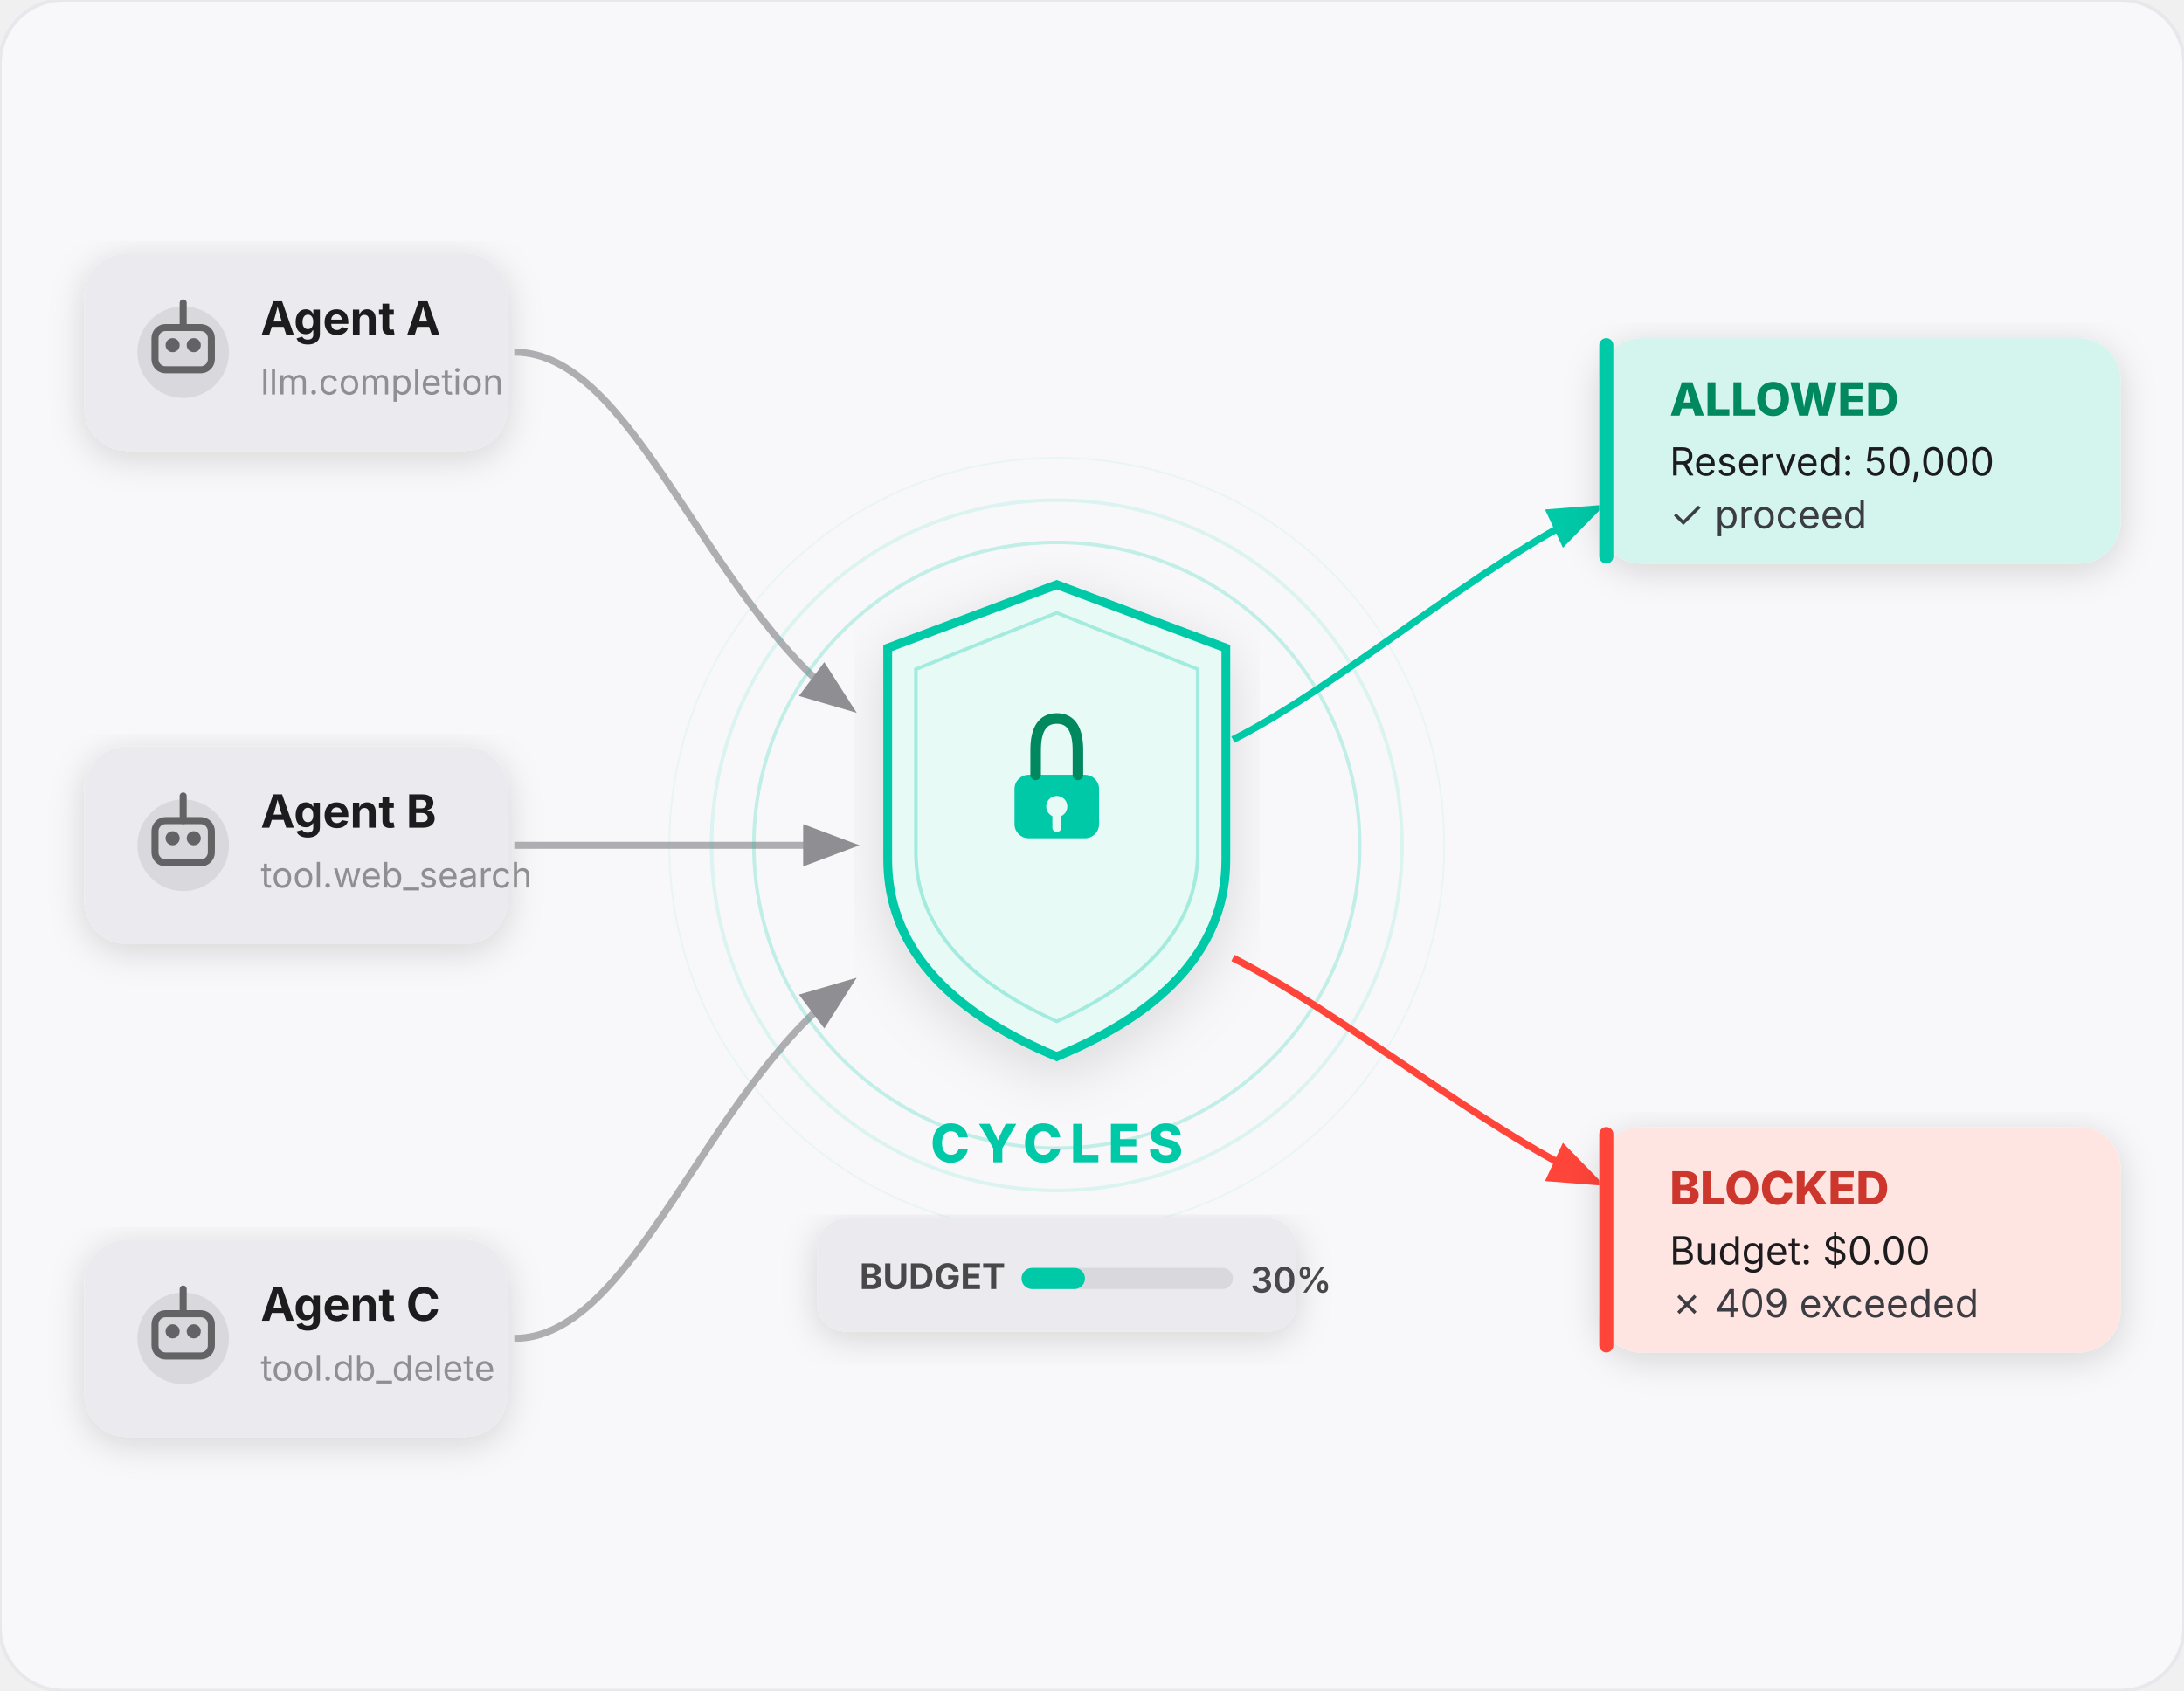
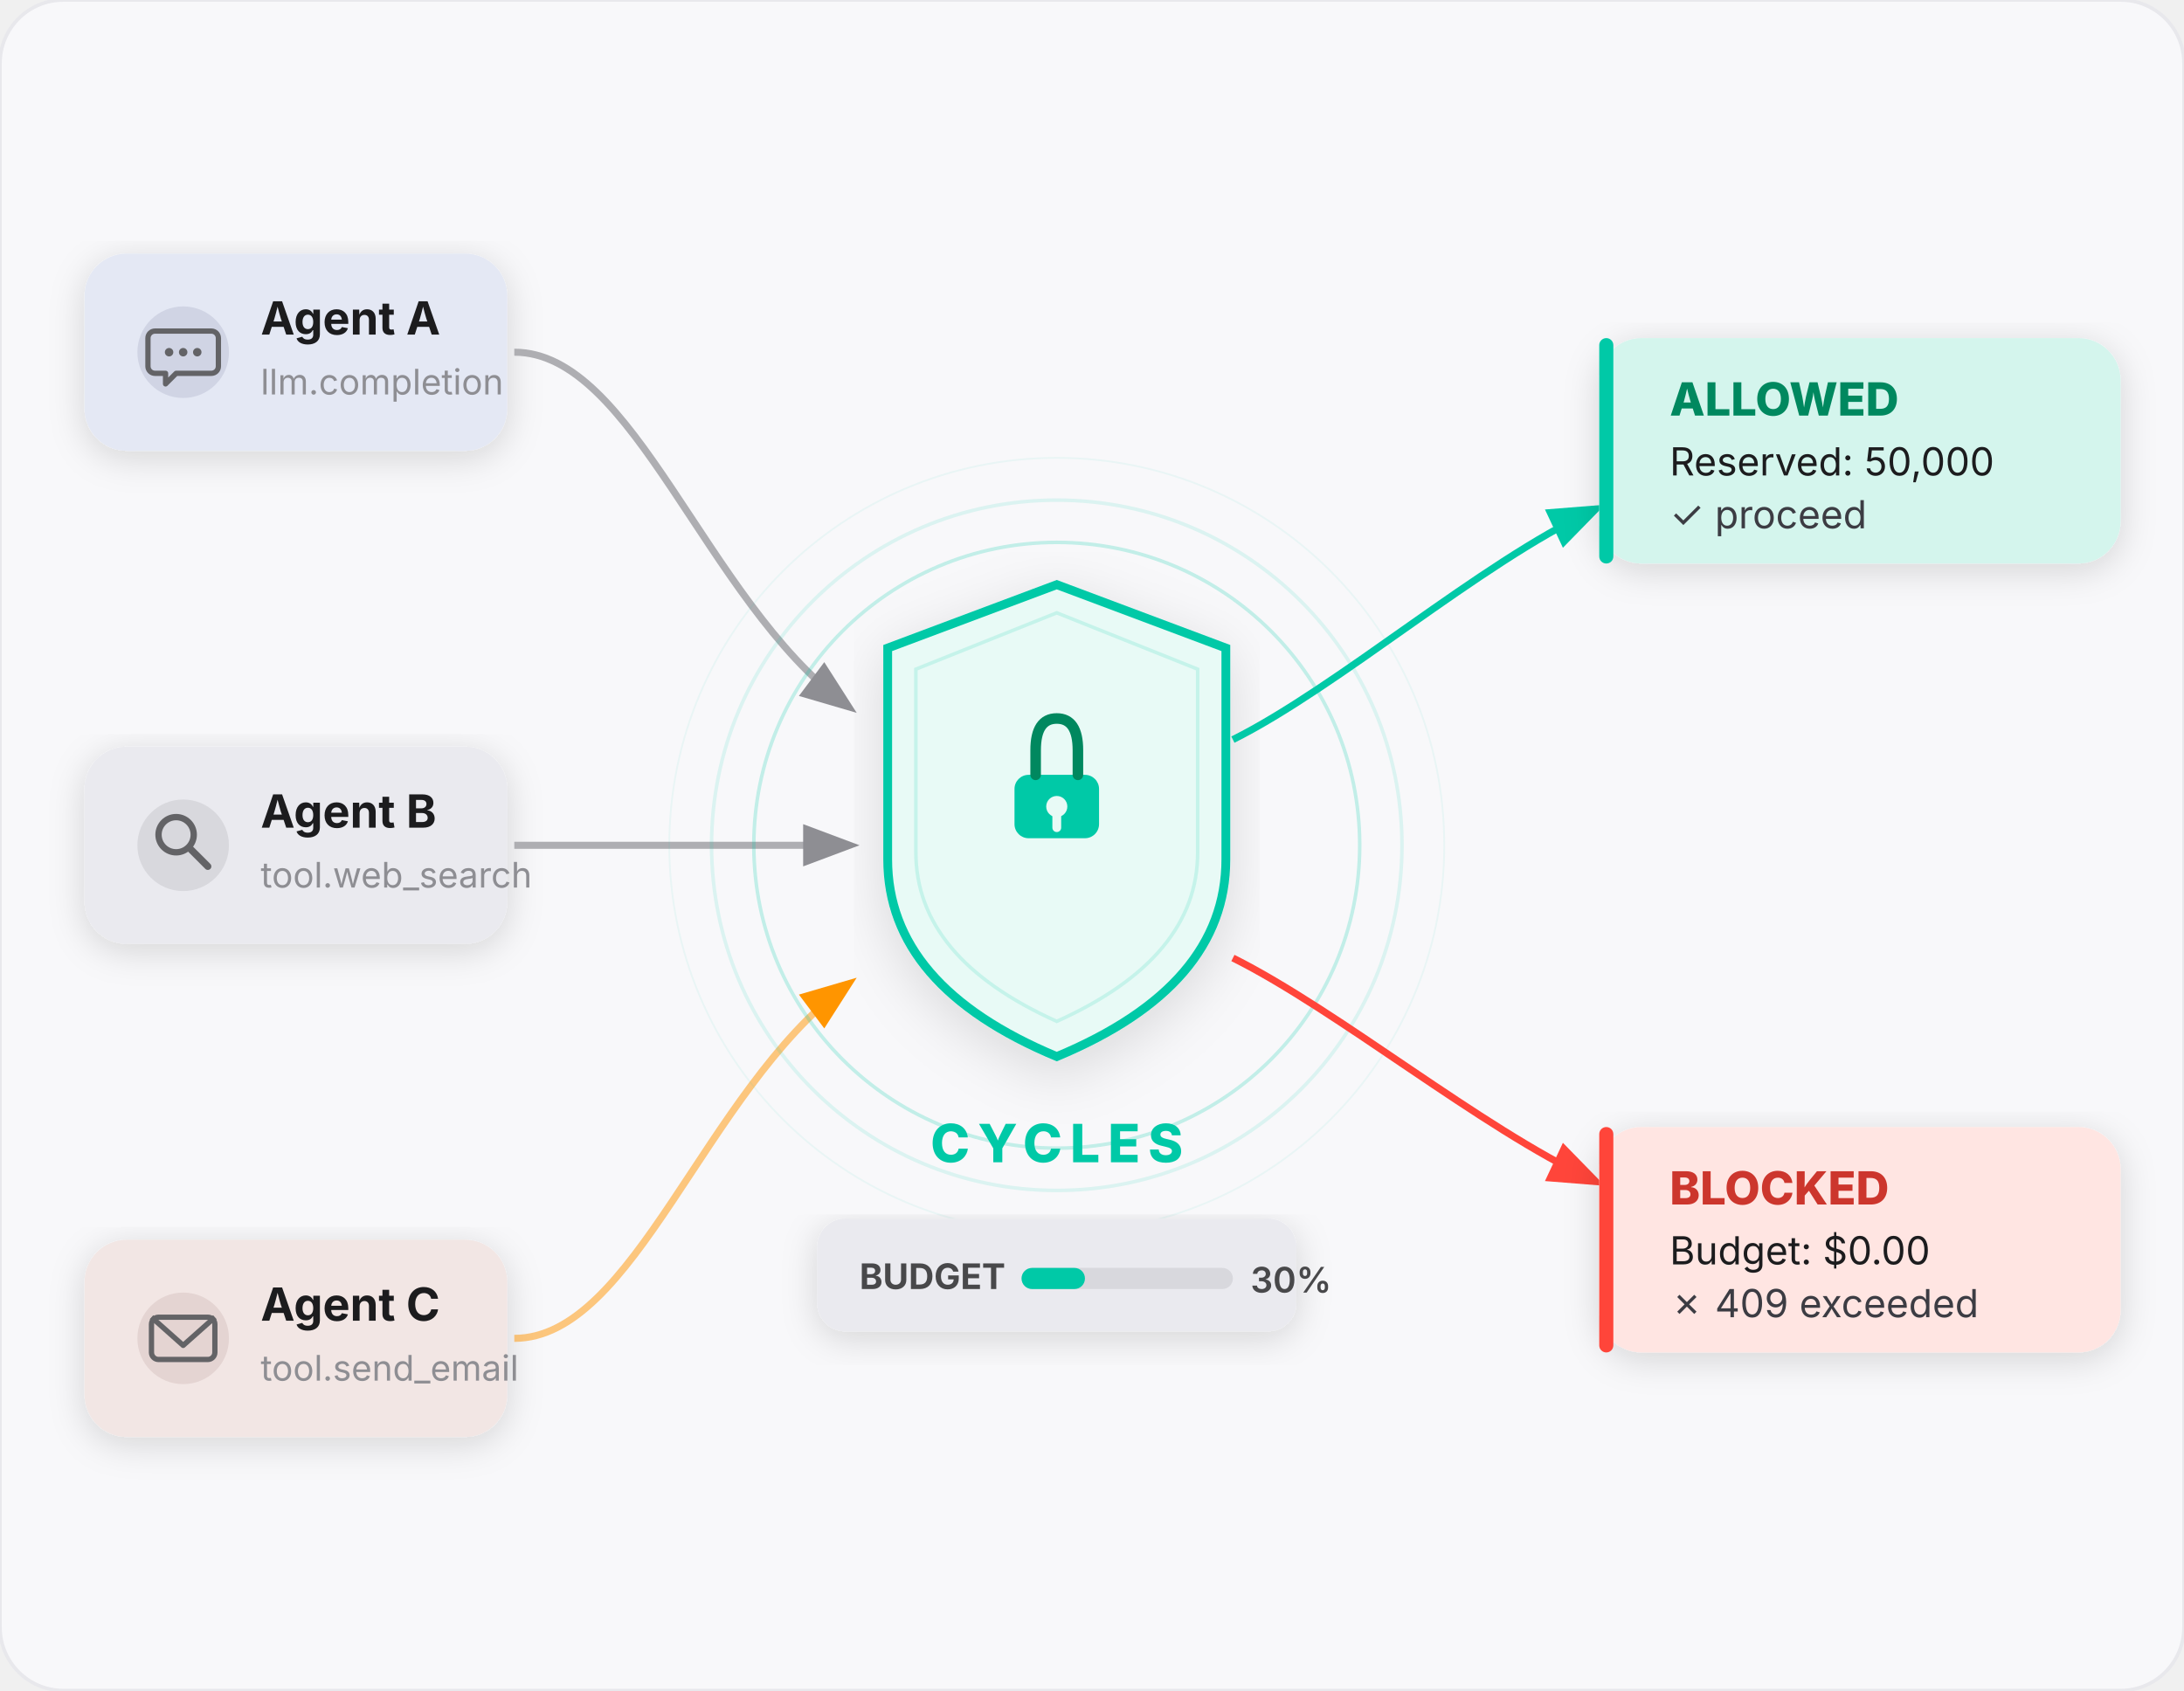
<svg xmlns="http://www.w3.org/2000/svg" viewBox="0 0 620 480" width="620" height="480">
  <style>
    @media (prefers-reduced-motion: reduce) {
      .flow-dot, .glow-animated { display: none; }
    }
  </style>
  <defs>
    <filter id="shadow" x="-10%" y="-10%" width="120%" height="140%">
      <feDropShadow dx="0" dy="2" stdDeviation="5" flood-color="#00000025" />
    </filter>
    <filter id="shadow-lg" x="-10%" y="-10%" width="120%" height="150%">
      <feDropShadow dx="0" dy="4" stdDeviation="8" flood-color="#00000020" />
    </filter>
    <marker id="arr-teal" markerWidth="8" markerHeight="8" refX="6" refY="3" orient="auto">
      <path d="M0,0 L0,6 L8,3 z" fill="#00C9A7" />
    </marker>
    <marker id="arr-red" markerWidth="8" markerHeight="8" refX="6" refY="3" orient="auto">
      <path d="M0,0 L0,6 L8,3 z" fill="#FF453A" />
    </marker>
    <marker id="arr-gray" markerWidth="8" markerHeight="8" refX="6" refY="3" orient="auto">
      <path d="M0,0 L0,6 L8,3 z" fill="#8E8E93" />
    </marker>
+     <marker id="arr-orange" markerWidth="8" markerHeight="8" refX="6" refY="3" orient="auto">
+       <path d="M0,0 L0,6 L8,3 z" fill="#FF9500" />
+     </marker>
  </defs>
  <rect x="0" y="0" width="620" height="480" rx="18" fill="#F8F8FA" stroke="#E8E8EC" stroke-width="1" />
-   <rect x="24" y="72" width="120" height="56" rx="12" fill="#EAEAEF" filter="url(#shadow)" />
-   <circle cx="52" cy="100" r="13" fill="#D8D8DD" />
-   <rect x="44" y="93" width="16" height="12" rx="3" fill="none" stroke="#636366" stroke-width="2" />
-   <circle cx="49" cy="98" r="2" fill="#636366" />
-   <circle cx="55" cy="98" r="2" fill="#636366" />
-   <line x1="52" y1="86" x2="52" y2="93" stroke="#636366" stroke-width="2" stroke-linecap="round" />
+   <rect x="24" y="72" width="120" height="56" rx="12" fill="#E4E8F4" filter="url(#shadow)" />
+   <circle cx="52" cy="100" r="13" fill="#D0D4E4" />
+   <path d="M44 94 h16 a2 2 0 0 1 2 2 v8 a2 2 0 0 1-2 2 h-10 l-3 3 v-3 h-3 a2 2 0 0 1-2-2 v-8 a2 2 0 0 1 2-2 z" fill="none" stroke="#636366" stroke-width="1.5" stroke-linejoin="round" />
+   <circle cx="48" cy="100" r="1.2" fill="#636366" />
+   <circle cx="52" cy="100" r="1.2" fill="#636366" />
+   <circle cx="56" cy="100" r="1.2" fill="#636366" />
  <text x="74" y="95" font-size="13" font-weight="700" fill="#1C1C1E" font-family="-apple-system,system-ui,sans-serif">Agent A</text>
  <text x="74" y="112" font-size="10" fill="#8E8E93" font-family="-apple-system,system-ui,sans-serif">llm.completion</text>
+   <rect x="24" y="72" width="120" height="56" rx="12" fill="#FFFFFF" opacity="0" class="flow-dot">
+     <animate attributeName="opacity" dur="8s" repeatCount="indefinite" values="0;0;0.25;0;0" keyTimes="0;0.01;0.04;0.08;1" />
+   </rect>
  <rect x="24" y="212" width="120" height="56" rx="12" fill="#EAEAEF" filter="url(#shadow)" />
  <circle cx="52" cy="240" r="13" fill="#D8D8DD" />
-   <rect x="44" y="233" width="16" height="12" rx="3" fill="none" stroke="#636366" stroke-width="2" />
-   <circle cx="49" cy="238" r="2" fill="#636366" />
-   <circle cx="55" cy="238" r="2" fill="#636366" />
-   <line x1="52" y1="226" x2="52" y2="233" stroke="#636366" stroke-width="2" stroke-linecap="round" />
+   <circle cx="50" cy="237" r="5" fill="none" stroke="#636366" stroke-width="1.8" />
+   <line x1="54" y1="241" x2="59" y2="246" stroke="#636366" stroke-width="2" stroke-linecap="round" />
  <text x="74" y="235" font-size="13" font-weight="700" fill="#1C1C1E" font-family="-apple-system,system-ui,sans-serif">Agent B</text>
  <text x="74" y="252" font-size="10" fill="#8E8E93" font-family="-apple-system,system-ui,sans-serif">tool.web_search</text>
-   <rect x="24" y="352" width="120" height="56" rx="12" fill="#EAEAEF" filter="url(#shadow)" />
-   <circle cx="52" cy="380" r="13" fill="#D8D8DD" />
-   <rect x="44" y="373" width="16" height="12" rx="3" fill="none" stroke="#636366" stroke-width="2" />
-   <circle cx="49" cy="378" r="2" fill="#636366" />
-   <circle cx="55" cy="378" r="2" fill="#636366" />
-   <line x1="52" y1="366" x2="52" y2="373" stroke="#636366" stroke-width="2" stroke-linecap="round" />
+   <rect x="24" y="212" width="120" height="56" rx="12" fill="#FFFFFF" opacity="0" class="flow-dot">
+     <animate attributeName="opacity" dur="8s" repeatCount="indefinite" values="0;0;0.25;0;0" keyTimes="0;0.05;0.08;0.12;1" />
+   </rect>
+   <rect x="24" y="352" width="120" height="56" rx="12" fill="#F2E6E4" filter="url(#shadow)" />
+   <circle cx="52" cy="380" r="13" fill="#E4D4D2" />
+   <rect x="43" y="374" width="18" height="12" rx="2" fill="none" stroke="#636366" stroke-width="1.5" />
+   <polyline points="43,374 52,382 61,374" fill="none" stroke="#636366" stroke-width="1.5" stroke-linejoin="round" />
  <text x="74" y="375" font-size="13" font-weight="700" fill="#1C1C1E" font-family="-apple-system,system-ui,sans-serif">Agent C</text>
-   <text x="74" y="392" font-size="10" fill="#8E8E93" font-family="-apple-system,system-ui,sans-serif">tool.db_delete</text>
+   <text x="74" y="392" font-size="10" fill="#8E8E93" font-family="-apple-system,system-ui,sans-serif">tool.send_email</text>
+   <rect x="24" y="352" width="120" height="56" rx="12" fill="#FFFFFF" opacity="0" class="flow-dot">
+     <animate attributeName="opacity" dur="8s" repeatCount="indefinite" values="0;0;0.25;0;0" keyTimes="0;0.10;0.13;0.17;1" />
+   </rect>
  <path id="path-a" d="M146 100 C180 100, 200 170, 240 200" fill="none" stroke="#AEAEB2" stroke-width="2" marker-end="url(#arr-gray)" />
  <path id="path-b" d="M146 240 C190 240, 210 240, 240 240" fill="none" stroke="#AEAEB2" stroke-width="2" marker-end="url(#arr-gray)" />
-   <path id="path-c" d="M146 380 C180 380, 200 310, 240 280" fill="none" stroke="#AEAEB2" stroke-width="2" marker-end="url(#arr-gray)" />
+   <path id="path-c" d="M146 380 C180 380, 200 310, 240 280" fill="none" stroke="#FF9500" stroke-width="2" stroke-opacity="0.5" marker-end="url(#arr-orange)" />
  <circle r="3.5" fill="#AEAEB2" opacity="0" class="flow-dot">
    <animateMotion dur="8s" repeatCount="indefinite" keyPoints="0;0;1;1;1" keyTimes="0;0.01;0.25;0.375;1" calcMode="linear">
      <mpath href="#path-a" />
    </animateMotion>
    <animate attributeName="opacity" dur="8s" repeatCount="indefinite" values="0;0;0.9;0.9;0;0" keyTimes="0;0.01;0.06;0.3;0.375;1" />
  </circle>
  <circle r="3.5" fill="#AEAEB2" opacity="0" class="flow-dot">
    <animateMotion dur="8s" repeatCount="indefinite" keyPoints="0;0;1;1;1" keyTimes="0;0.05;0.3;0.425;1" calcMode="linear">
      <mpath href="#path-b" />
    </animateMotion>
    <animate attributeName="opacity" dur="8s" repeatCount="indefinite" values="0;0;0.9;0.9;0;0" keyTimes="0;0.05;0.1;0.35;0.425;1" />
  </circle>
-   <circle r="3.5" fill="#AEAEB2" opacity="0" class="flow-dot">
+   <circle r="3.5" fill="#FF9500" opacity="0" class="flow-dot">
    <animateMotion dur="8s" repeatCount="indefinite" keyPoints="0;0;1;1;1" keyTimes="0;0.1;0.35;0.475;1" calcMode="linear">
      <mpath href="#path-c" />
    </animateMotion>
    <animate attributeName="opacity" dur="8s" repeatCount="indefinite" values="0;0;0.9;0.9;0;0" keyTimes="0;0.1;0.15;0.4;0.475;1" />
  </circle>
  <circle cx="300" cy="240" r="86" fill="none" stroke="#00C9A7" stroke-width="1" opacity="0.22" class="glow-animated">
    <animate attributeName="opacity" dur="8s" repeatCount="indefinite" values="0.22;0.22;0.40;0.22;0.22" keyTimes="0;0.3;0.45;0.6;1" />
    <animate attributeName="r" dur="8s" repeatCount="indefinite" values="86;86;89;86;86" keyTimes="0;0.3;0.45;0.6;1" />
  </circle>
  <circle cx="300" cy="240" r="98" fill="none" stroke="#00C9A7" stroke-width="1" opacity="0.12" class="glow-animated">
    <animate attributeName="opacity" dur="8s" repeatCount="indefinite" values="0.12;0.12;0.25;0.12;0.12" keyTimes="0;0.35;0.5;0.65;1" />
    <animate attributeName="r" dur="8s" repeatCount="indefinite" values="98;98;102;98;98" keyTimes="0;0.35;0.5;0.65;1" />
  </circle>
  <circle cx="300" cy="240" r="110" fill="none" stroke="#00C9A7" stroke-width="0.5" opacity="0.06" class="glow-animated">
    <animate attributeName="opacity" dur="8s" repeatCount="indefinite" values="0.06;0.06;0.14;0.06;0.06" keyTimes="0;0.4;0.55;0.7;1" />
    <animate attributeName="r" dur="8s" repeatCount="indefinite" values="110;110;114;110;110" keyTimes="0;0.4;0.55;0.7;1" />
  </circle>
  <path d="M300 166 L348 184 L348 244 Q348 280 300 300 Q252 280 252 244 L252 184 Z" fill="#E8FAF6" stroke="#00C9A7" stroke-width="2.5" filter="url(#shadow-lg)">
    <animate attributeName="stroke-width" dur="8s" repeatCount="indefinite" values="2.5;2.5;3.5;2.5;2.5" keyTimes="0;0.35;0.5;0.65;1" />
  </path>
-   <path d="M300 174 L340 190 L340 242 Q340 272 300 290 Q260 272 260 242 L260 190 Z" fill="none" stroke="#00C9A7" stroke-width="1" opacity="0.3" />
+   <path d="M300 174 L340 190 L340 242 Q340 272 300 290 Q260 272 260 242 L260 190 Z" fill="none" stroke="#00C9A7" stroke-width="1" opacity="0.15" class="glow-animated">
+     <animate attributeName="opacity" dur="8s" repeatCount="indefinite" values="0.15;0.15;0.5;0.2;0.5;0.2;0.5;0.15;0.15" keyTimes="0;0.30;0.36;0.42;0.48;0.54;0.60;0.65;1" />
+     <animate attributeName="stroke-width" dur="8s" repeatCount="indefinite" values="1;1;2;1;2;1;2;1;1" keyTimes="0;0.30;0.36;0.42;0.48;0.54;0.60;0.65;1" />
+   </path>
  <rect x="288" y="220" width="24" height="18" rx="4" fill="#00C9A7" />
  <path d="M294 220 L294 213 Q294 204 300 204 Q306 204 306 213 L306 220" fill="none" stroke="#00885F" stroke-width="3" stroke-linecap="round" />
  <circle cx="300" cy="229" r="3" fill="#E8FAF6" />
  <line x1="300" y1="231" x2="300" y2="235" stroke="#E8FAF6" stroke-width="2.5" stroke-linecap="round" />
  <text x="300" y="330" text-anchor="middle" font-size="15" font-weight="800" fill="#00C9A7" font-family="-apple-system,system-ui,sans-serif" letter-spacing="0.15em">CYCLES</text>
  <rect x="232" y="346" width="136" height="32" rx="8" fill="#EAEAEF" filter="url(#shadow)" />
  <text x="244" y="366" font-size="10" font-weight="700" fill="#48484A" font-family="-apple-system,system-ui,sans-serif">BUDGET</text>
  <rect x="290" y="360" width="60" height="6" rx="3" fill="#D8D8DD" />
  <rect x="290" y="360" width="18" height="6" rx="3" fill="#00C9A7">
    <animate attributeName="width" dur="8s" repeatCount="indefinite" values="18;18;48;54;54;18;18" keyTimes="0;0.25;0.55;0.70;0.85;0.875;1" />
    <animate attributeName="fill" dur="8s" repeatCount="indefinite" values="#00C9A7;#00C9A7;#00C9A7;#FF9500;#FF9500;#00C9A7;#00C9A7" keyTimes="0;0.25;0.55;0.70;0.85;0.875;1" />
  </rect>
  <text x="355" y="367" font-size="10" fill="#48484A" font-family="-apple-system,system-ui,sans-serif" font-weight="600" opacity="1">30%
    <animate attributeName="opacity" dur="8s" repeatCount="indefinite" values="1;1;0;0;0;1;1" keyTimes="0;0.35;0.40;0.85;0.875;0.88;1" />
  </text>
  <text x="355" y="367" font-size="10" fill="#48484A" font-family="-apple-system,system-ui,sans-serif" font-weight="600" opacity="0">55%
    <animate attributeName="opacity" dur="8s" repeatCount="indefinite" values="0;0;1;0;0;0;0" keyTimes="0;0.40;0.45;0.55;0.85;0.875;1" />
  </text>
  <text x="355" y="367" font-size="10" fill="#48484A" font-family="-apple-system,system-ui,sans-serif" font-weight="600" opacity="0">80%
    <animate attributeName="opacity" dur="8s" repeatCount="indefinite" values="0;0;1;0;0;0;0" keyTimes="0;0.55;0.58;0.68;0.85;0.875;1" />
  </text>
  <text x="355" y="367" font-size="10" fill="#FF9500" font-family="-apple-system,system-ui,sans-serif" font-weight="600" opacity="0">90%
    <animate attributeName="opacity" dur="8s" repeatCount="indefinite" values="0;0;1;1;0;0;0" keyTimes="0;0.68;0.72;0.85;0.875;0.88;1" />
  </text>
  <path id="path-allowed" d="M350 210 C380 195, 420 160, 452 145" fill="none" stroke="#00C9A7" stroke-width="2" marker-end="url(#arr-teal)" />
  <circle r="3.5" fill="#00C9A7" opacity="0" class="flow-dot">
    <animateMotion dur="8s" repeatCount="indefinite" keyPoints="0;0;1;1;1" keyTimes="0;0.5;0.7;0.8;1" calcMode="linear">
      <mpath href="#path-allowed" />
    </animateMotion>
    <animate attributeName="opacity" dur="8s" repeatCount="indefinite" values="0;0;0.9;0.9;0;0" keyTimes="0;0.5;0.55;0.75;0.8;1" />
  </circle>
  <rect x="454" y="96" width="148" height="64" rx="12" fill="#D4F5ED" filter="url(#shadow)" />
+   <rect x="454" y="96" width="148" height="64" rx="12" fill="#00C9A7" opacity="0" class="flow-dot">
+     <animate attributeName="opacity" dur="8s" repeatCount="indefinite" values="0;0;0.3;0;0" keyTimes="0;0.70;0.74;0.80;1" />
+   </rect>
  <rect x="454" y="96" width="4" height="64" rx="2" fill="#00C9A7" />
  <text x="474" y="118" font-size="13" font-weight="800" fill="#00885F" font-family="-apple-system,system-ui,sans-serif">ALLOWED</text>
  <text x="474" y="135" font-size="11" fill="#1C1C1E" font-family="-apple-system,system-ui,sans-serif">Reserved: 50,000</text>
  <text x="474" y="150" font-size="11" fill="#3C3C43" font-family="-apple-system,system-ui,sans-serif">✓ proceed</text>
  <path id="path-blocked" d="M350 272 C380 287, 420 320, 452 335" fill="none" stroke="#FF453A" stroke-width="2" marker-end="url(#arr-red)" />
  <circle r="3.5" fill="#FF453A" opacity="0" class="flow-dot">
    <animateMotion dur="8s" repeatCount="indefinite" keyPoints="0;0;1;1;1" keyTimes="0;0.55;0.75;0.85;1" calcMode="linear">
      <mpath href="#path-blocked" />
    </animateMotion>
    <animate attributeName="opacity" dur="8s" repeatCount="indefinite" values="0;0;0.9;0.9;0;0" keyTimes="0;0.55;0.6;0.8;0.85;1" />
  </circle>
  <rect x="454" y="320" width="148" height="64" rx="12" fill="#FFE5E2" filter="url(#shadow)" />
+   <rect x="454" y="320" width="148" height="64" rx="12" fill="#FF453A" opacity="0" class="flow-dot">
+     <animate attributeName="opacity" dur="8s" repeatCount="indefinite" values="0;0;0.3;0;0" keyTimes="0;0.75;0.79;0.85;1" />
+   </rect>
  <rect x="454" y="320" width="4" height="64" rx="2" fill="#FF453A" />
  <text x="474" y="342" font-size="13" font-weight="800" fill="#CC362D" font-family="-apple-system,system-ui,sans-serif">BLOCKED</text>
  <text x="474" y="359" font-size="11" fill="#1C1C1E" font-family="-apple-system,system-ui,sans-serif">Budget: $0.00</text>
  <text x="474" y="374" font-size="11" fill="#3C3C43" font-family="-apple-system,system-ui,sans-serif">✗ 409 exceeded</text>
</svg>
